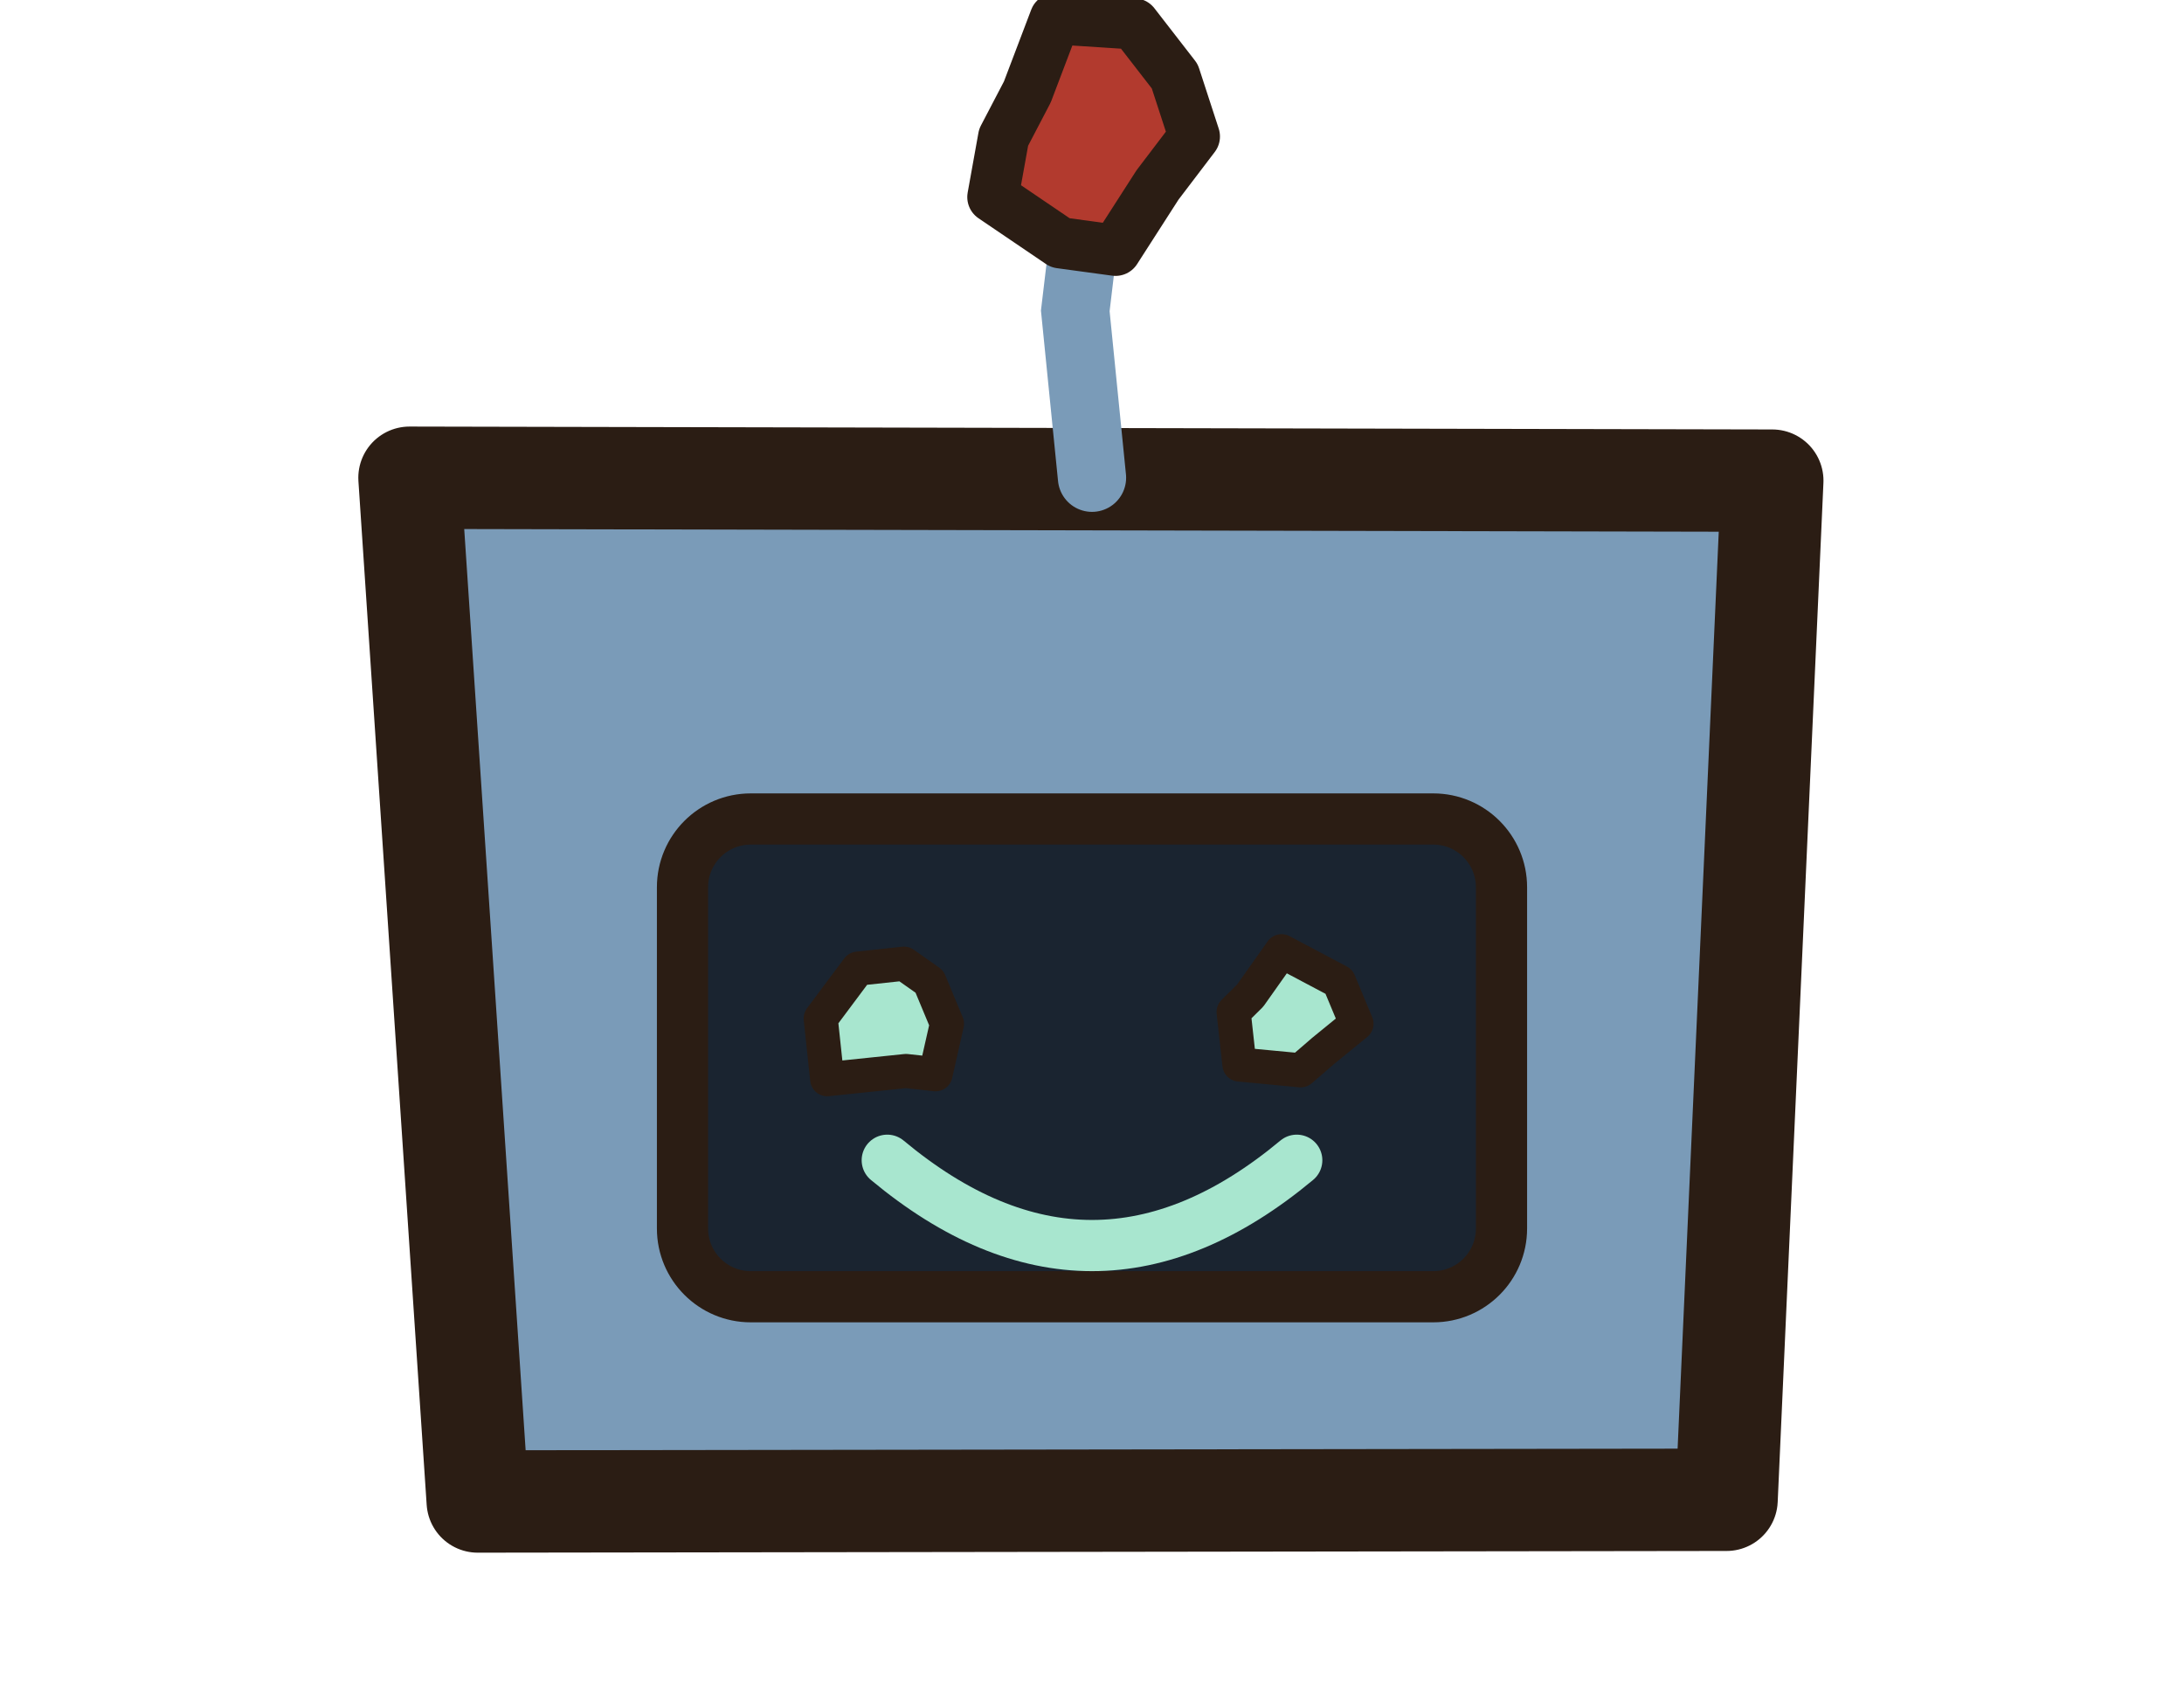
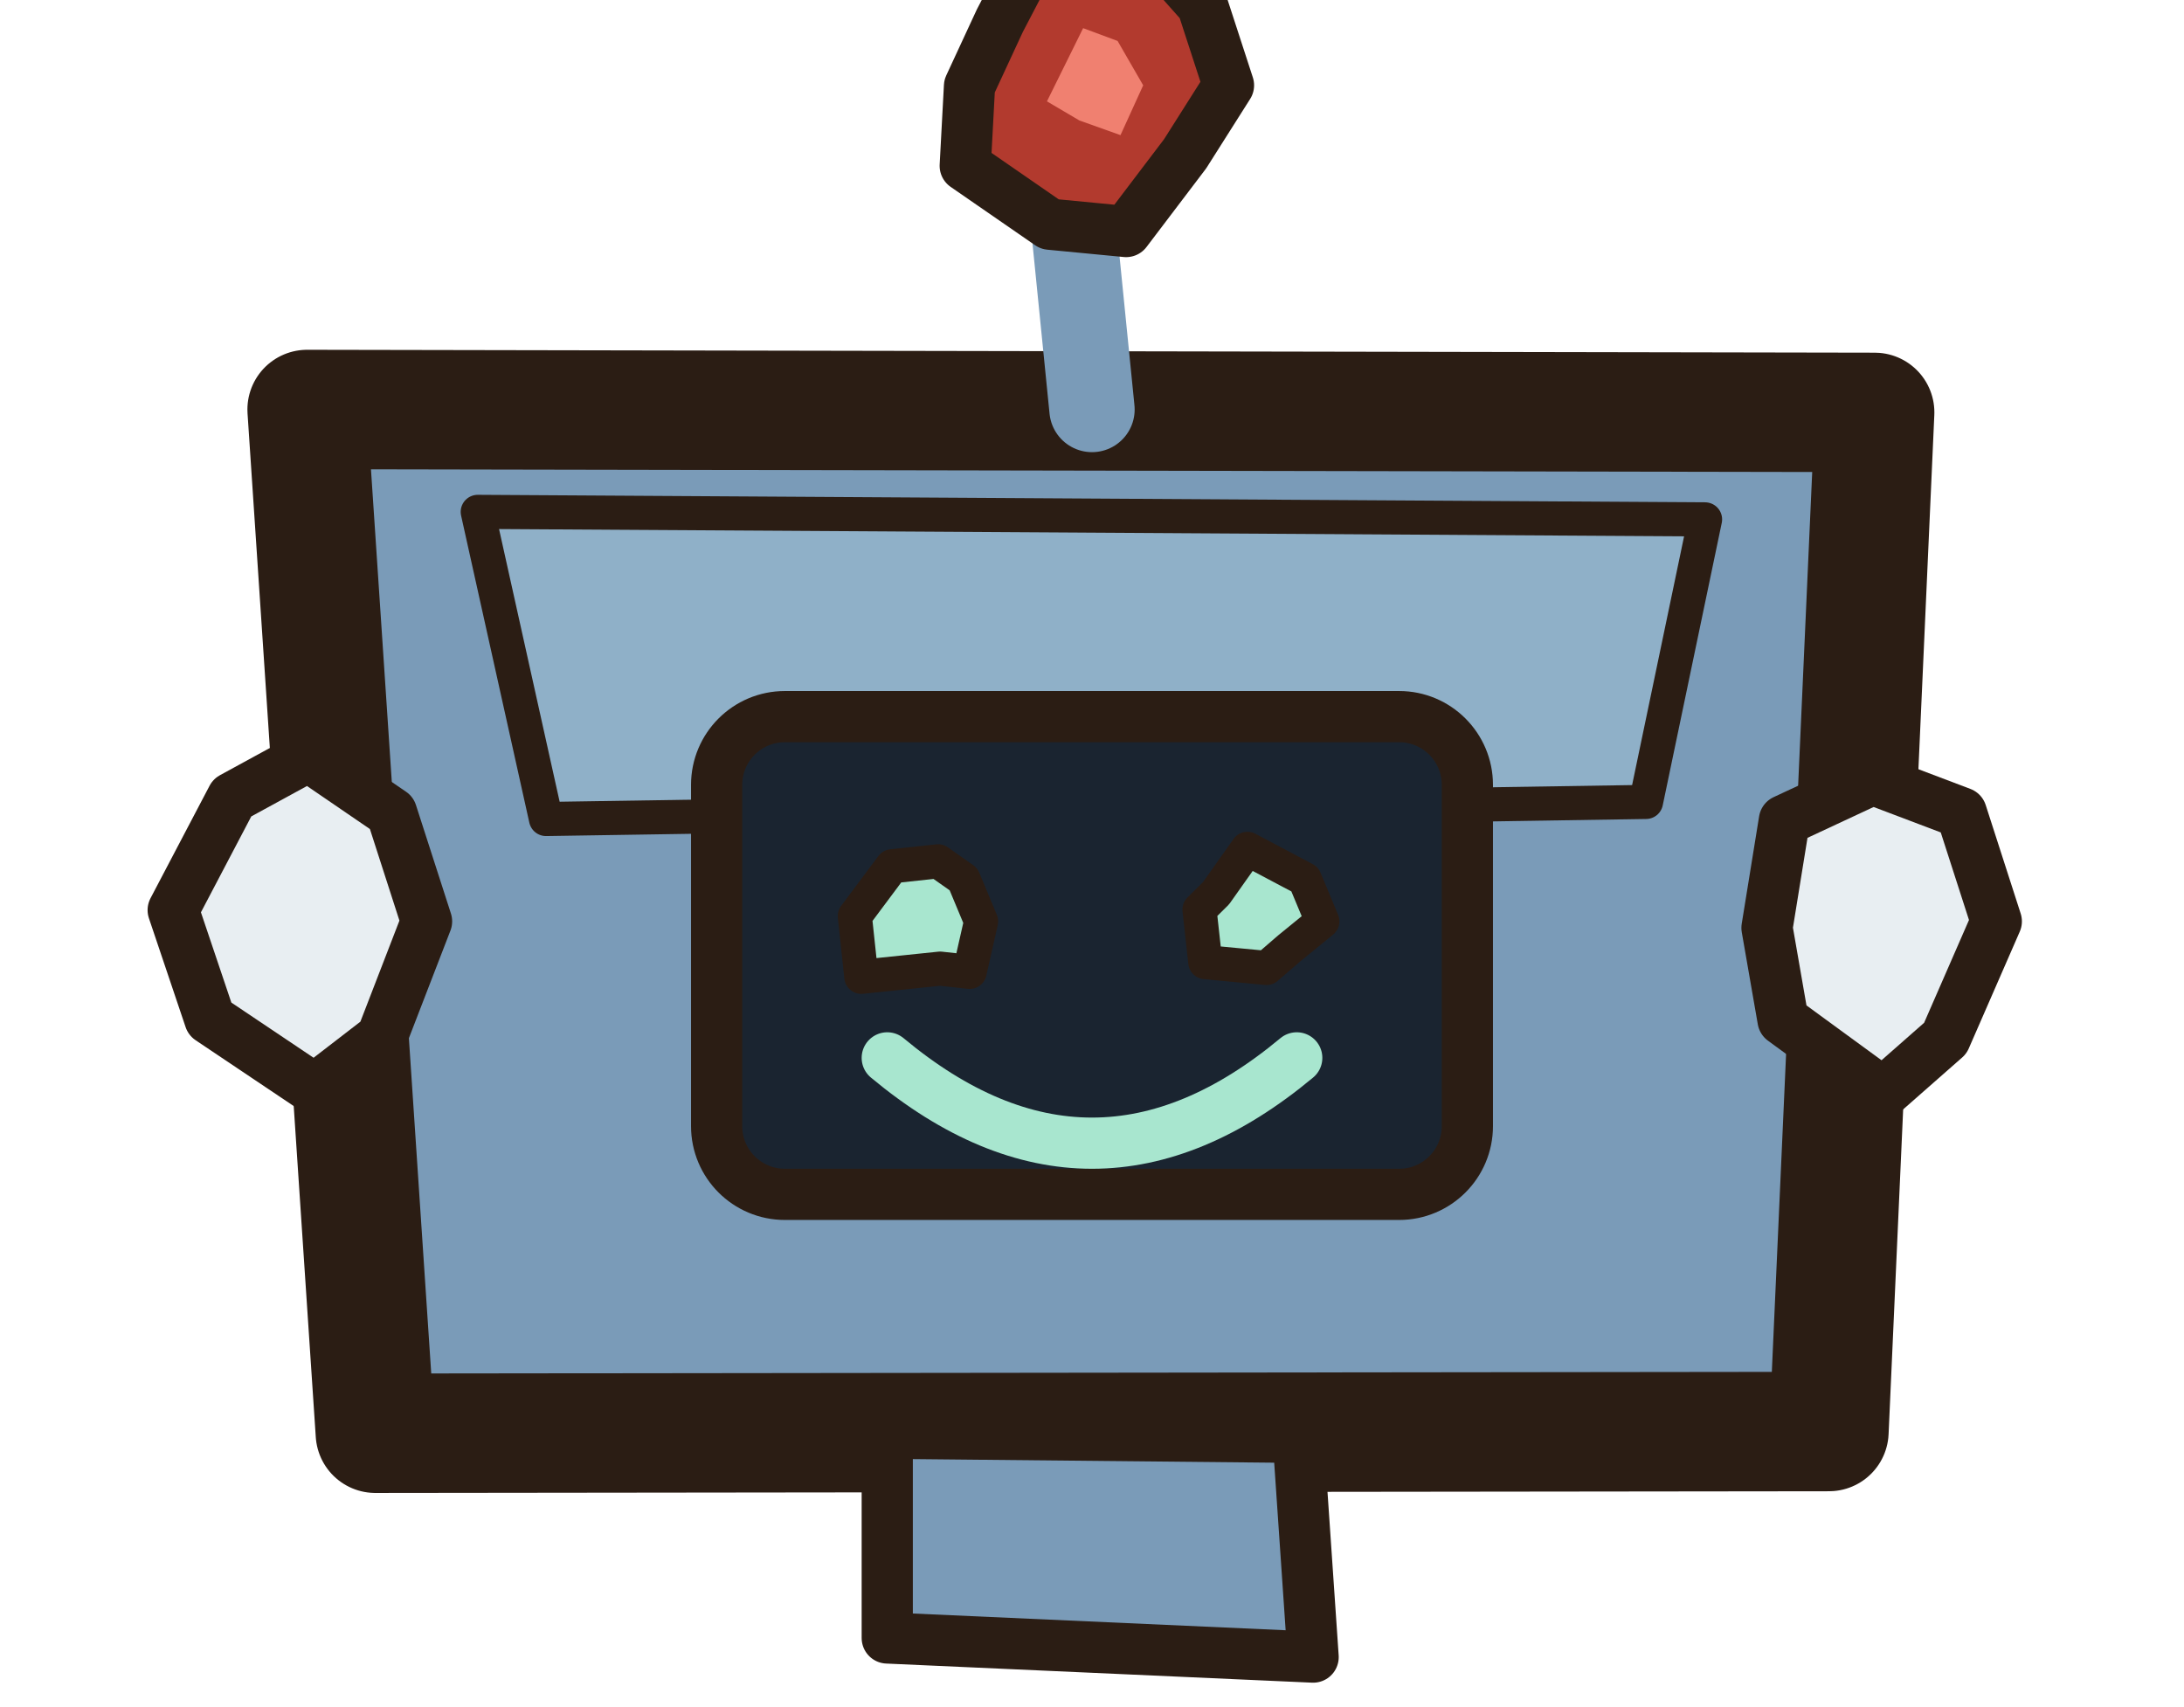
<svg xmlns="http://www.w3.org/2000/svg" width="128" height="100" viewBox="0 0 128 100">
  <g>
-     <path d="M 24.00 28.00 L 103.87 28.17 L 101.19 87.90 L 28.00 88.00 Z" fill="#7A9BB8" stroke="#2B1D14" stroke-width="6" stroke-linejoin="round" stroke-linecap="round" />
+     <path d="M 18.00 24.00 L 109.87 24.17 L 107.19 83.90 L 22.00 84.00 Z" fill="#7A9BB8" stroke="#2B1D14" stroke-width="7" stroke-linejoin="round" stroke-linecap="round" />
+     <path d="M 28.00 30.00 L 99.93 30.44 L 96.47 47.00 L 32.00 48.00 Z" fill="#8FB0C8" stroke="#2B1D14" stroke-width="2" stroke-linejoin="round" stroke-linecap="round" />
    <g>
-       <rect x="40.0" y="48.0" width="48.0" height="28.0" rx="4" fill="#1A2430" stroke="#2B1D14" stroke-width="3" />
-       <path d="M 55.50 60.00 L 54.83 62.96 L 53.10 62.77 L 48.48 63.25 L 48.10 59.69 L 50.28 56.77 L 52.98 56.48 L 54.47 57.53 Z" fill="#A8E6CF" stroke="#2B1D14" stroke-width="2" stroke-linejoin="round" stroke-linecap="round" />
-       <path d="M 79.50 60.00 L 77.55 61.59 L 76.23 62.73 L 72.64 62.39 L 72.30 59.31 L 73.27 58.35 L 75.11 55.75 L 78.47 57.53 Z" fill="#A8E6CF" stroke="#2B1D14" stroke-width="2" stroke-linejoin="round" stroke-linecap="round" />
-       <path d="M 52 68 Q 64 78 76 68" fill="none" stroke="#A8E6CF" stroke-width="3" stroke-linecap="round" />
+       <rect x="42.0" y="42.0" width="44.0" height="28.0" rx="4" fill="#1A2430" stroke="#2B1D14" stroke-width="3" />
+       <path d="M 57.50 54.00 L 56.83 56.96 L 55.10 56.77 L 50.48 57.25 L 50.10 53.69 L 52.28 50.77 L 54.98 50.48 L 56.47 51.53 Z" fill="#A8E6CF" stroke="#2B1D14" stroke-width="2" stroke-linejoin="round" stroke-linecap="round" />
+       <path d="M 77.50 54.00 L 75.55 55.59 L 74.23 56.73 L 70.64 56.39 L 70.30 53.31 L 71.27 52.35 L 73.11 49.75 L 76.47 51.53 Z" fill="#A8E6CF" stroke="#2B1D14" stroke-width="2" stroke-linejoin="round" stroke-linecap="round" />
+       <path d="M 52 62 Q 64 72 76 62" fill="none" stroke="#A8E6CF" stroke-width="3" stroke-linecap="round" />
    </g>
-     <path d="M 64.00 28.00 L 63.02 18.22 L 64.00 10.00" fill="none" stroke="#7A9BB8" stroke-width="4" stroke-linecap="round" />
-     <path d="M 70.00 8.00 L 67.84 10.84 L 65.38 14.67 L 62.14 14.23 L 58.19 11.55 L 58.82 8.05 L 60.21 5.39 L 61.84 1.10 L 66.47 1.40 L 68.85 4.47 Z" fill="#B23A2E" stroke="#2B1D14" stroke-width="3" stroke-linejoin="round" stroke-linecap="round" />
+     <path d="M 25.00 54.00 L 22.37 60.81 L 18.44 63.84 L 12.30 59.72 L 10.15 53.34 L 13.61 46.75 L 18.08 44.31 L 22.95 47.64 Z" fill="#E8EEF2" stroke="#2B1D14" stroke-width="3" stroke-linejoin="round" stroke-linecap="round" />
+     <path d="M 117.00 54.00 L 114.01 60.85 L 110.36 64.06 L 104.50 59.78 L 103.56 54.38 L 104.58 48.08 L 109.75 45.67 L 114.95 47.64 Z" fill="#E8EEF2" stroke="#2B1D14" stroke-width="3" stroke-linejoin="round" stroke-linecap="round" />
+     <path d="M 64.00 24.00 L 63.02 14.22 L 64.00 6.00" fill="none" stroke="#7A9BB8" stroke-width="5" stroke-linecap="round" />
+     <path d="M 72.00 5.00 L 69.46 9.01 L 66.00 13.57 L 61.52 13.14 L 56.57 9.72 L 56.82 5.05 L 58.60 1.21 L 61.22 -3.81 L 67.08 -3.51 L 70.47 0.30 Z" fill="#B23A2E" stroke="#2B1D14" stroke-width="3" stroke-linejoin="round" stroke-linecap="round" />
+     <path d="M 67.00 5.00 L 65.67 7.92 L 63.26 7.06 L 61.36 5.94 L 63.48 1.65 L 65.50 2.40 Z" fill="#F08070" stroke="none" stroke-width="0" stroke-linejoin="round" stroke-linecap="round" />
+     <path d="M 52.00 84.00 L 76.08 84.24 L 76.96 97.12 L 52.00 96.00 Z" fill="#7A9BB8" stroke="#2B1D14" stroke-width="3" stroke-linejoin="round" stroke-linecap="round" />
  </g>
</svg>
